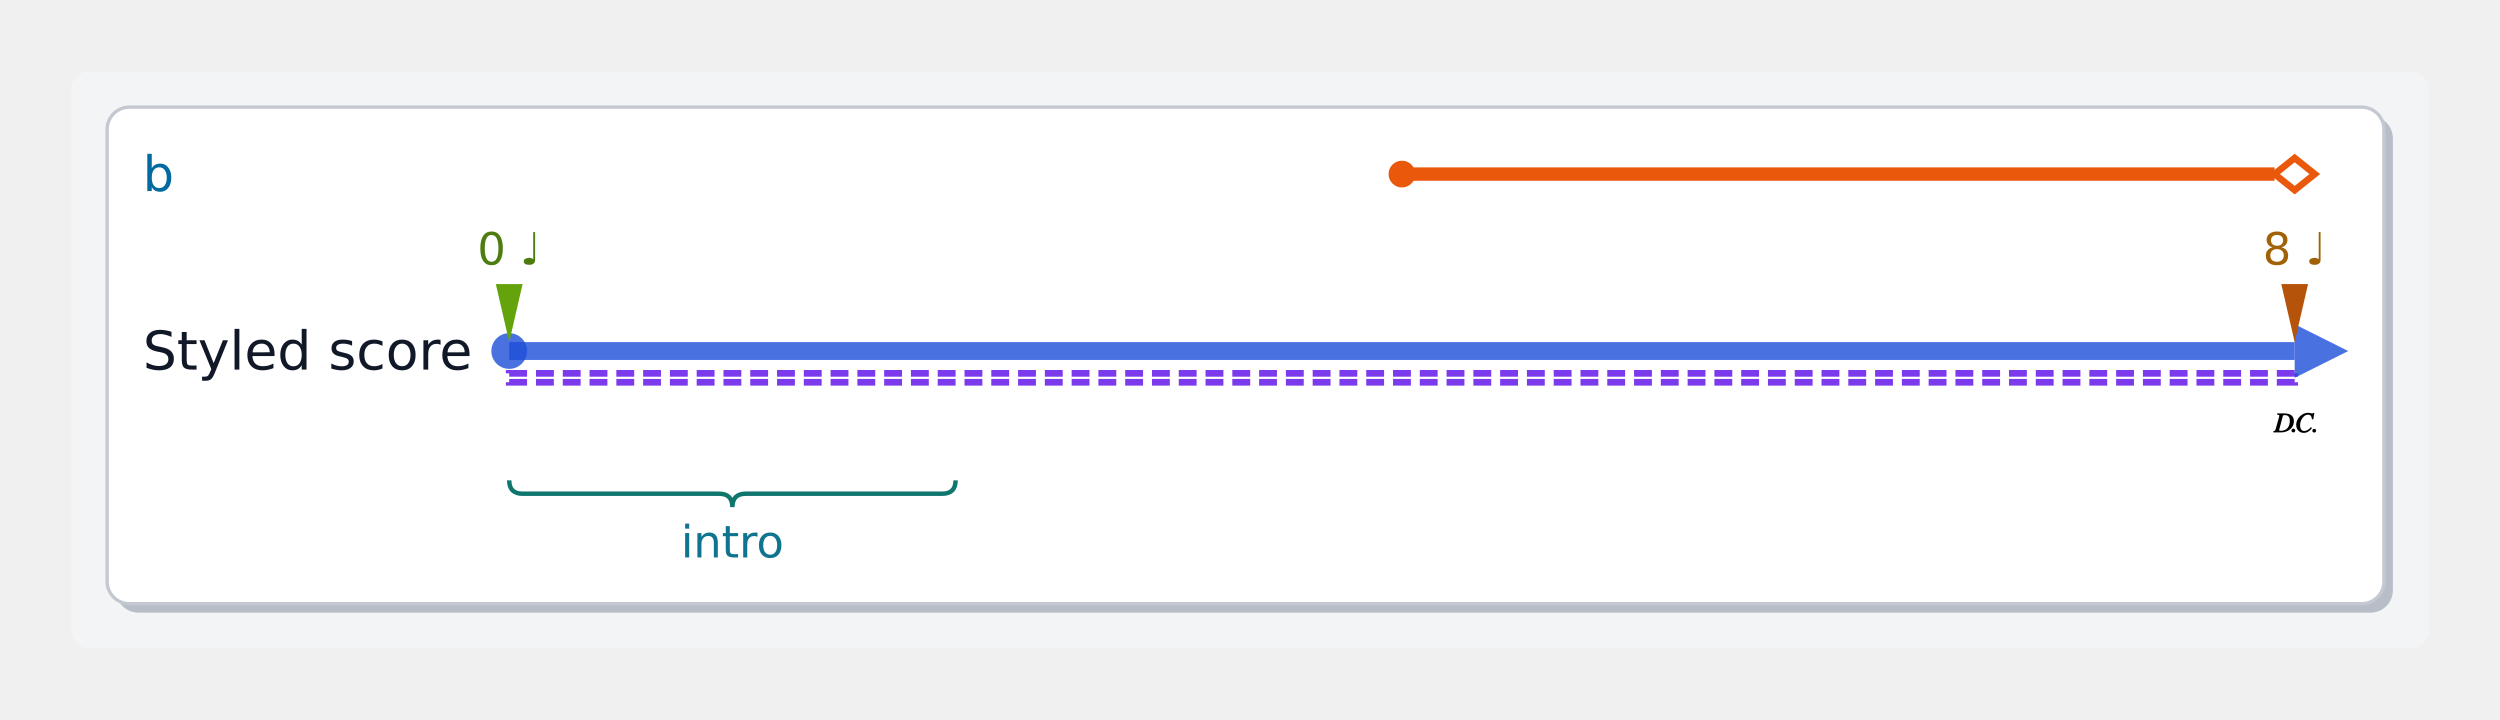
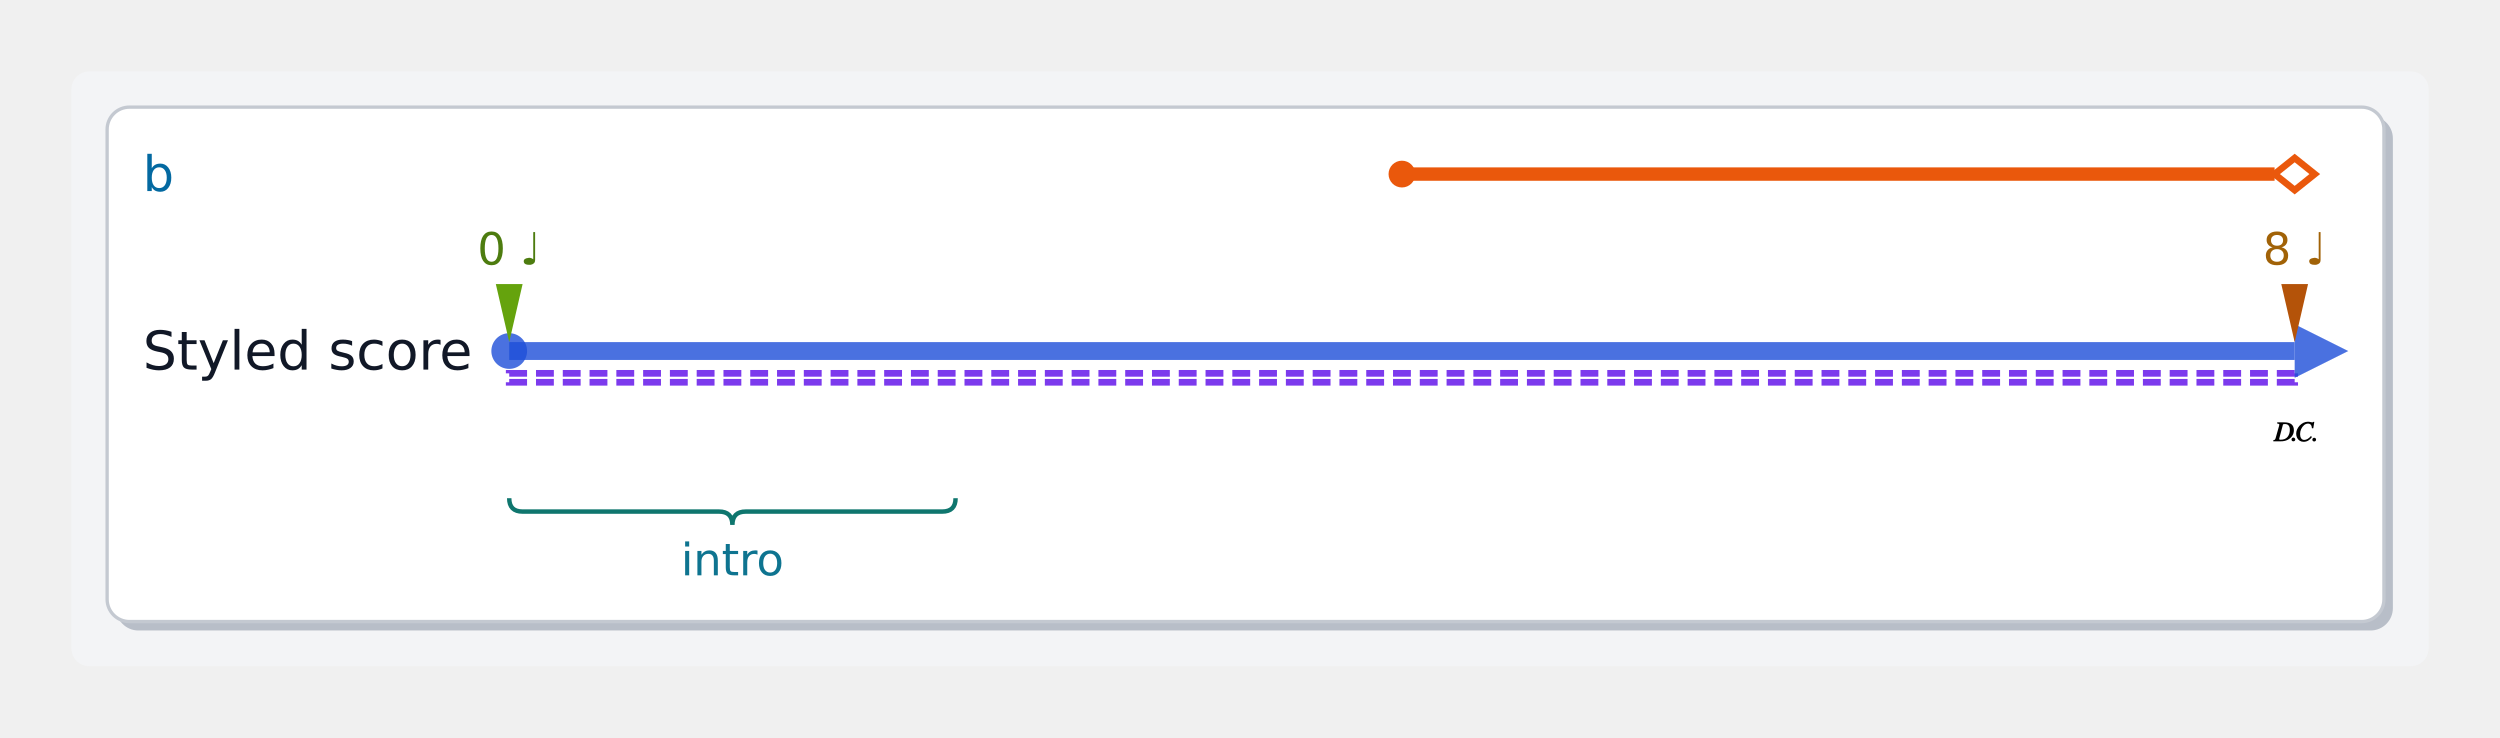
- <svg xmlns="http://www.w3.org/2000/svg" width="560.08" height="161.25" viewBox="0 0 560.08 161.25" font-family="DejaVu Sans, Noto Music" text-rendering="geometricPrecision" style="font-kerning:none;font-variant-ligatures:none">
+ <svg xmlns="http://www.w3.org/2000/svg" width="560.08" height="165.25" viewBox="0 0 560.08 165.25" font-family="DejaVu Sans, Noto Music" text-rendering="geometricPrecision" style="font-kerning:none;font-variant-ligatures:none">
  <g transform="translate(16 16)">
-     <rect x="0" y="0" width="528.08" height="129.25" rx="4" fill="#F3F4F6" />
-     <rect data-id="score" data-part="card" x="10" y="10" width="510.08" height="111.25" rx="5" fill="#B8BEC8" />
-     <rect data-id="score" data-part="card" x="8" y="8" width="510.08" height="111.25" rx="5" fill="#FFFFFF" stroke="#C4C9D1" stroke-width="0.75" />
+     <rect x="0" y="0" width="528.08" height="133.25" rx="4" fill="#F3F4F6" />
+     <rect data-id="score" data-part="card" x="10" y="10" width="510.08" height="115.25" rx="5" fill="#B8BEC8" />
+     <rect data-id="score" data-part="card" x="8" y="8" width="510.08" height="115.25" rx="5" fill="#FFFFFF" stroke="#C4C9D1" stroke-width="0.75" />
    <polygon data-id="ticks" points="98.08,67.641 498.08,67.641 498.08,69.641 98.08,69.641" fill="none" stroke="#7C3AED" stroke-width="1.5" stroke-dasharray="4 2" />
-     <path data-id="intro" d="M98.08 91.609Q98.08 94.609 101.08 94.609L145.08 94.609Q148.08 94.609 148.08 97.609Q148.08 94.609 151.08 94.609L195.08 94.609Q198.08 94.609 198.08 91.609" fill="none" stroke="#0F766E" stroke-width="1" />
+     <path data-id="intro" d="M98.08 95.609Q98.08 98.609 101.08 98.609L145.08 98.609Q148.08 98.609 148.08 101.609Q148.08 98.609 151.08 98.609L195.08 98.609Q198.08 98.609 198.08 95.609" fill="none" stroke="#0F766E" stroke-width="1" />
    <line data-id="score" x1="98.08" y1="62.641" x2="498.08" y2="62.641" stroke="#1D4ED8" stroke-width="4" opacity="0.8" />
    <circle data-id="score" cx="98.08" cy="62.641" r="4" fill="#1D4ED8" opacity="0.8" />
    <polygon data-id="score" points="510.08,62.641 498.08,56.641 498.08,68.641" fill="#1D4ED8" opacity="0.8" />
    <line data-id="b" x1="298.08" y1="23" x2="493.58" y2="23" stroke="#EA580C" stroke-width="3" />
    <circle data-id="b" cx="298.08" cy="23" r="3" fill="#EA580C" />
    <polygon data-id="b" points="493.58,23 498.08,19.4 502.58,23 498.08,26.6" fill="none" stroke="#EA580C" stroke-width="1.5" />
    <polygon data-id="timestamp_1" points="98.08,60.641 95.08,47.641 101.08,47.641" fill="#65A30D" />
    <polygon data-id="timestamp_2" points="498.08,60.641 495.08,47.641 501.08,47.641" fill="#B45309" />
    <text data-id="b" data-part="name" x="16" y="26.808" text-anchor="start" font-size="11" fill="#0369A1">b</text>
    <text data-id="score" data-part="name" x="16" y="66.795" text-anchor="start" font-size="12" fill="#111827">Styled score</text>
    <text data-id="timestamp_1" data-part="coordinate" x="98.08" y="43.282" text-anchor="middle" font-size="10" fill="#4D7C0F">0 ♩</text>
    <text data-id="timestamp_2" data-part="coordinate" x="498.08" y="43.282" text-anchor="middle" font-size="10" fill="#A16207">8 ♩</text>
-     <text data-id="intro" data-part="label" x="148.08" y="108.892" text-anchor="middle" font-size="10" fill="#0E7490">intro</text>
-     <text data-id="da-capo" data-part="symbol" x="498.08" y="84.779" text-anchor="middle" font-size="12" fill="#000000">𝄊</text>
+     <text data-id="intro" data-part="label" x="148.08" y="112.892" text-anchor="middle" font-size="10" fill="#0E7490">intro</text>
+     <text data-id="da-capo" data-part="symbol" x="498.08" y="86.779" text-anchor="middle" font-size="12" fill="#000000">𝄊</text>
  </g>
</svg>
